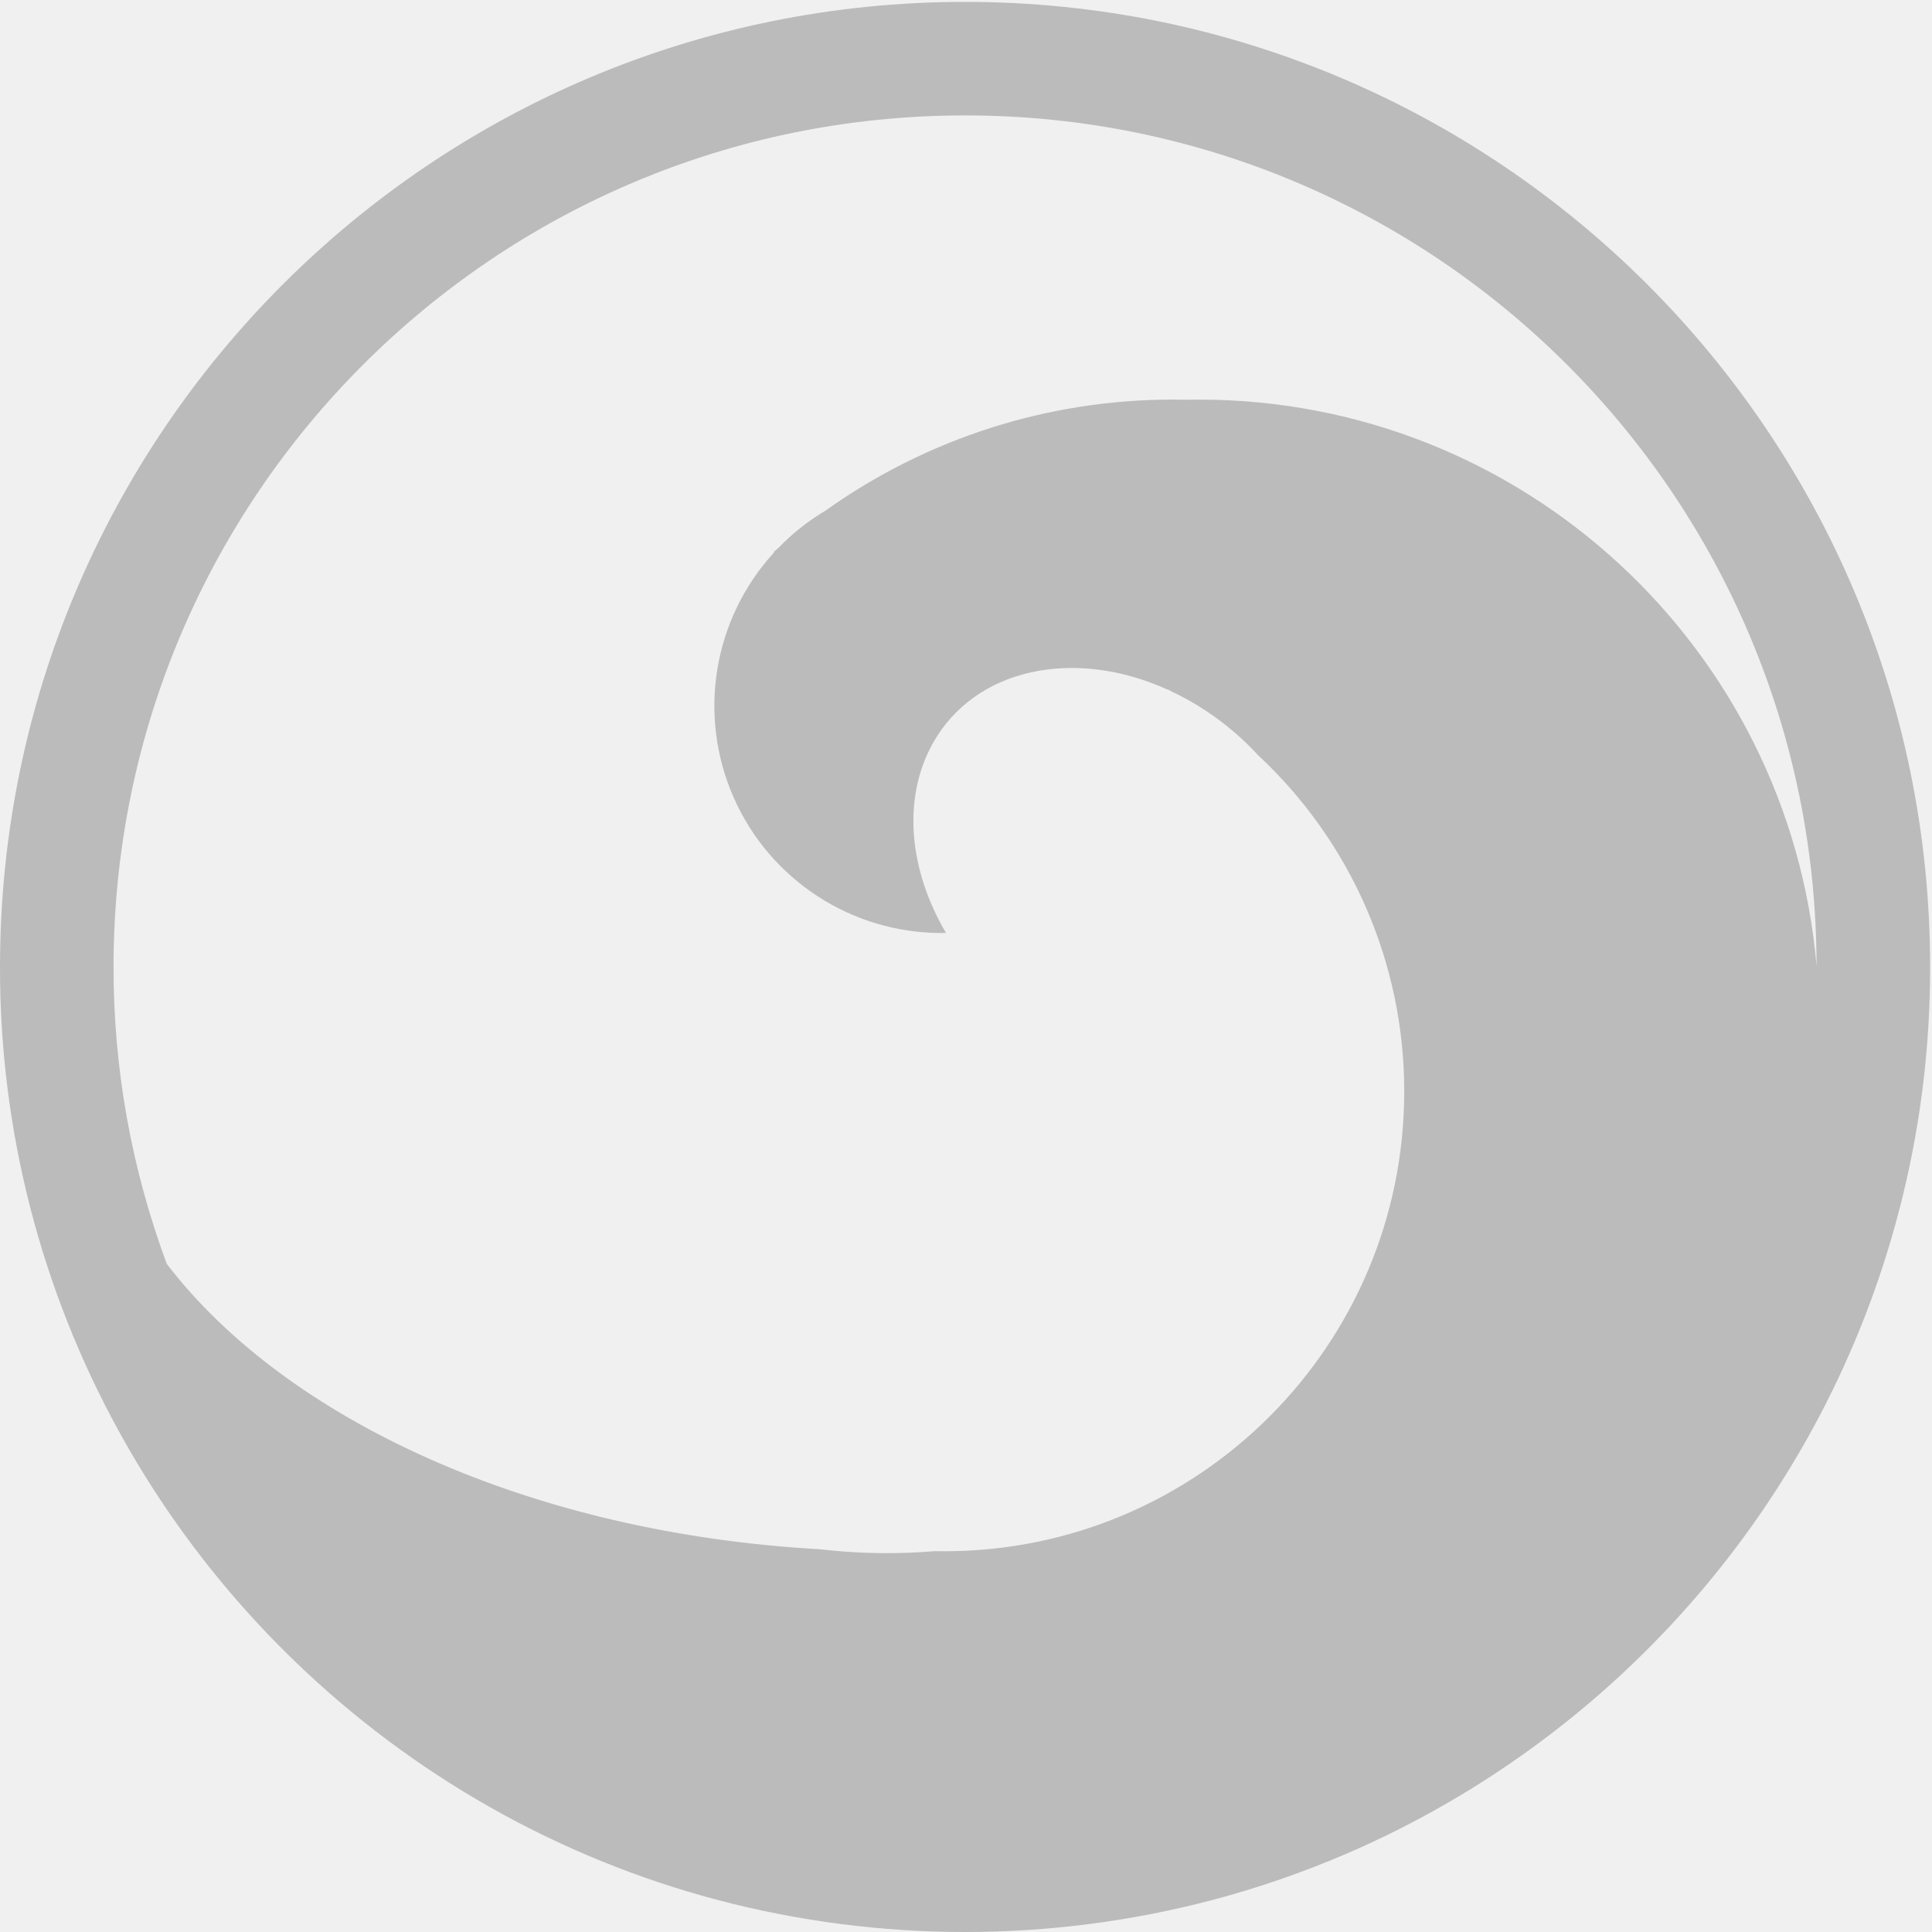
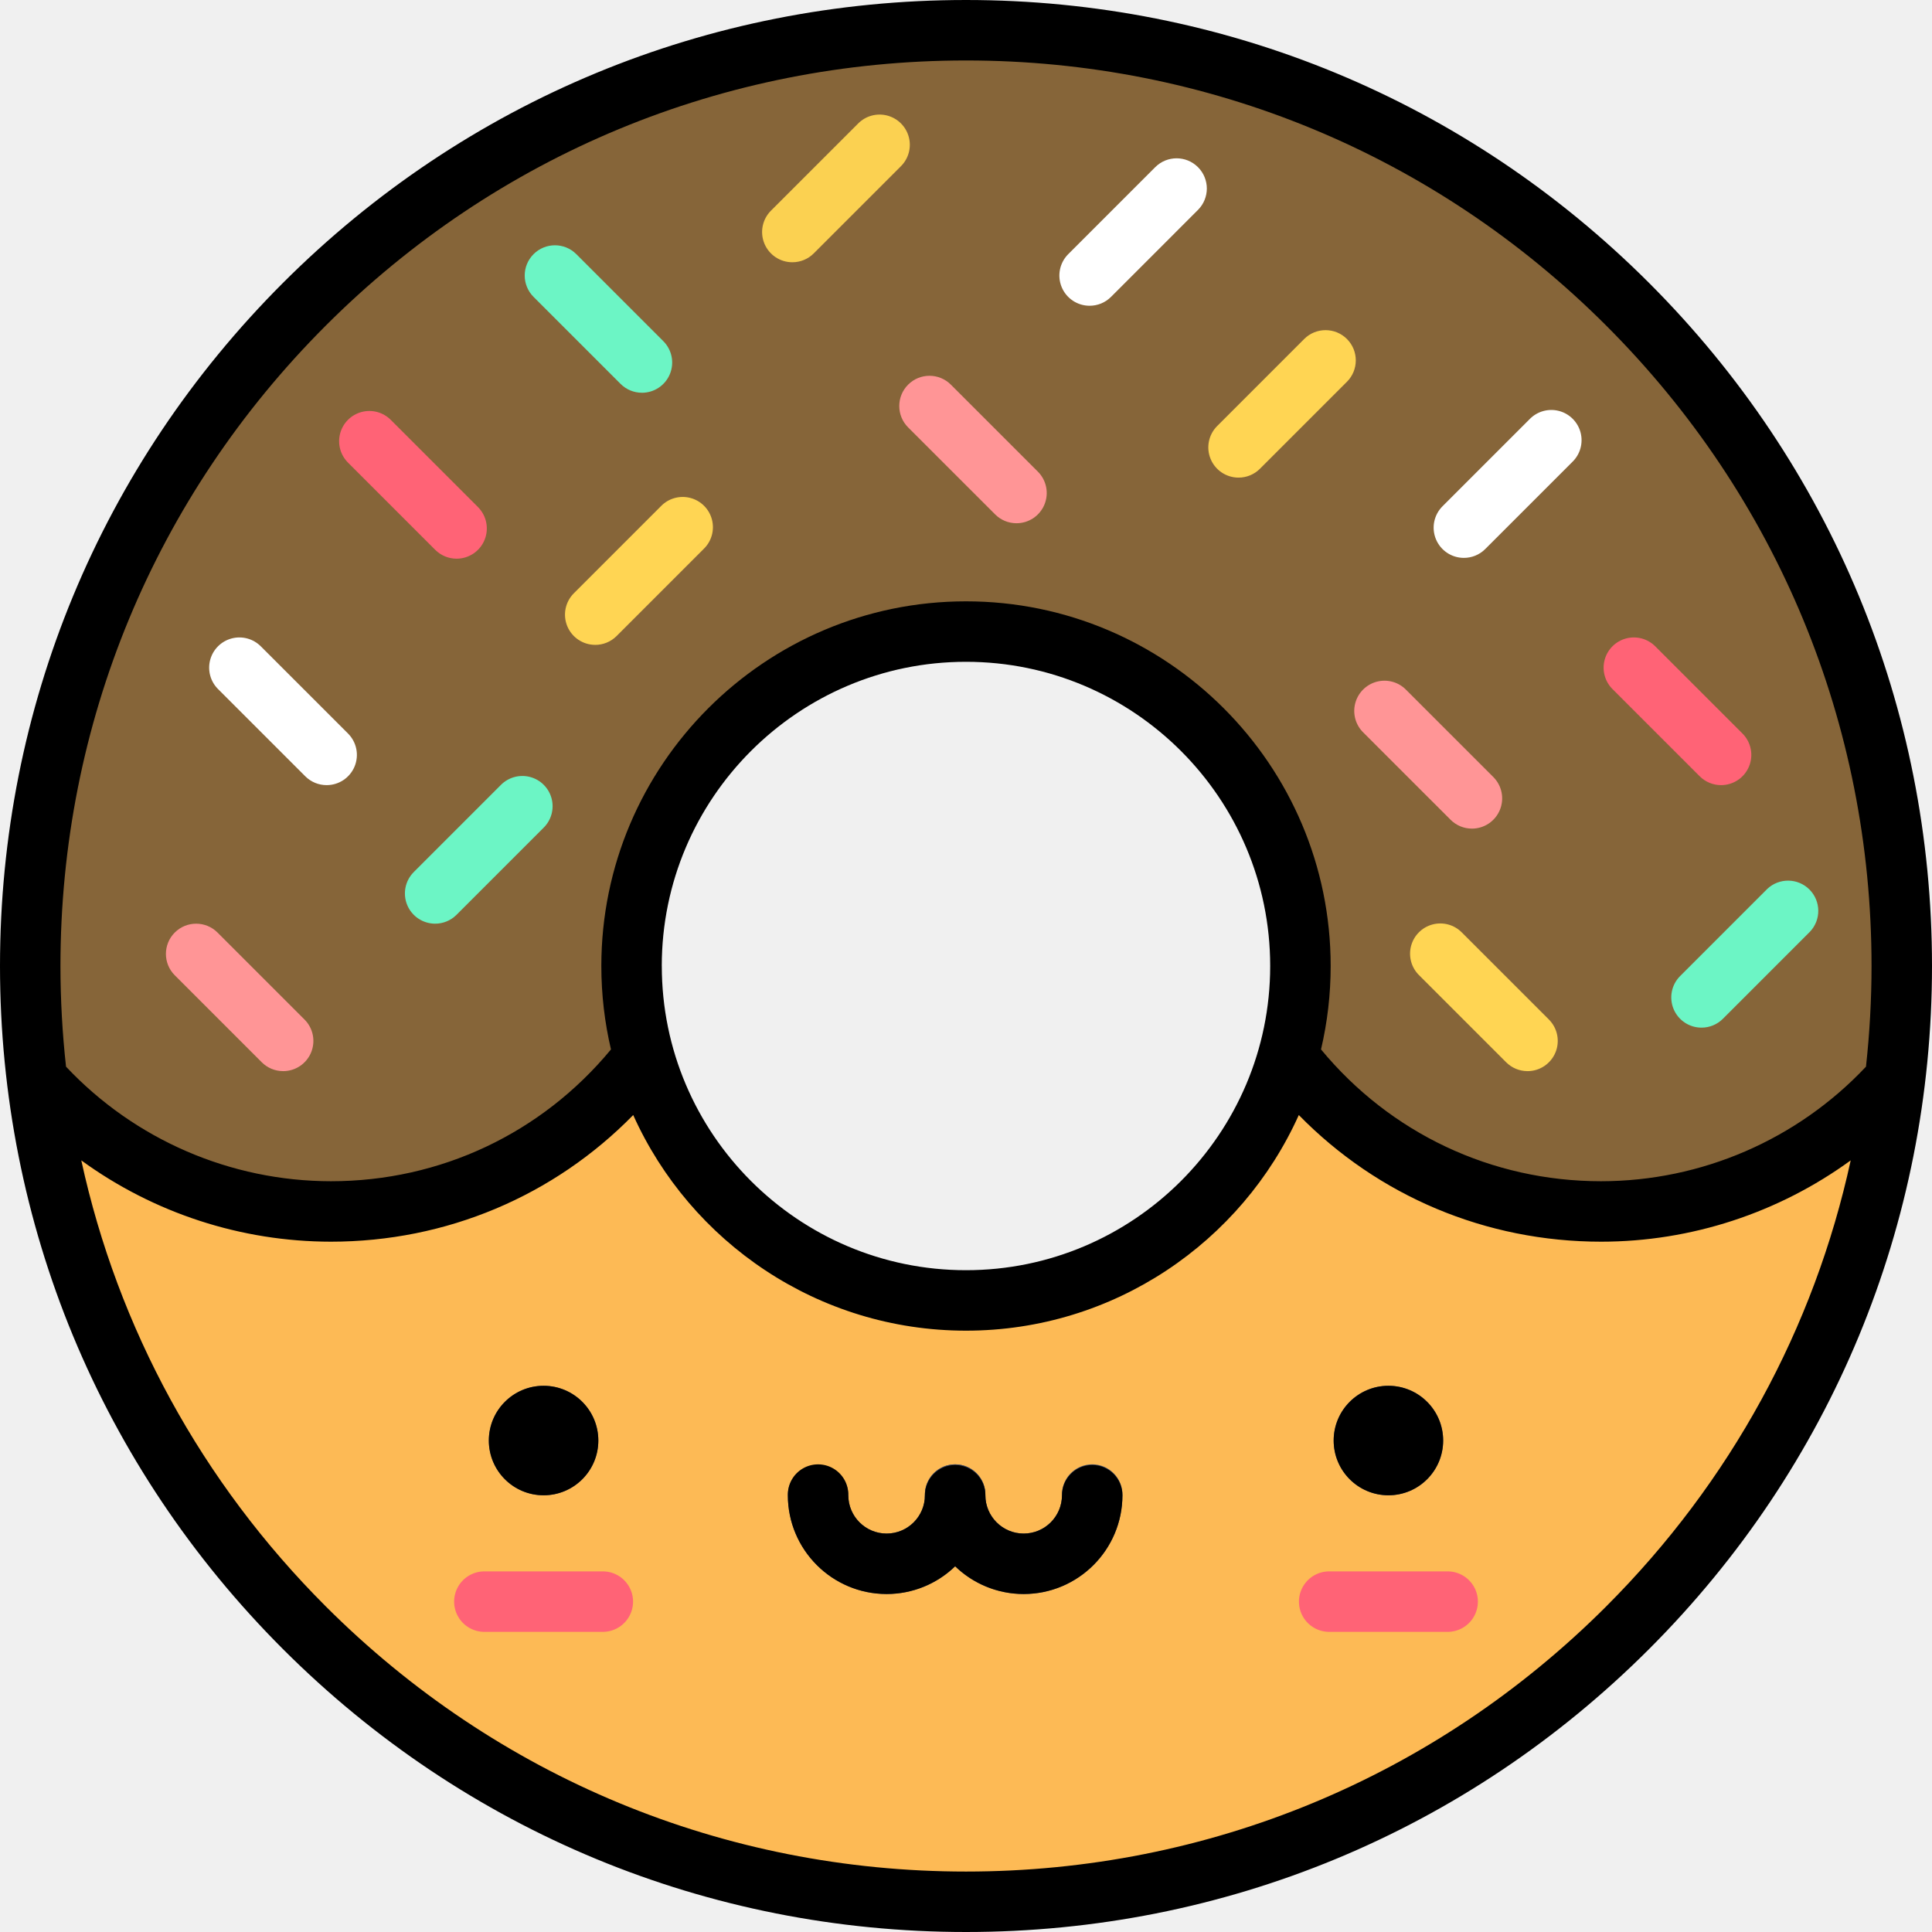
- <svg xmlns="http://www.w3.org/2000/svg" width="64" height="64" class="icon" p-id="11927" t="1575202564746" version="1.1" viewBox="0 0 1024 1024">
-   <defs>
-     <style type="text/css" />
-   </defs>
-   <path fill="#bbb" d="M967.054 745.335q-1.483 2.897-2.997 5.763c-0.307 0.579-0.62 1.156-0.929 1.734q-1.06 1.987-2.131 3.965c-0.39 0.715-0.786 1.428-1.18 2.141q-0.971 1.762-1.951 3.519c-0.429 0.764-0.863 1.525-1.299 2.286q-0.949 1.671-1.907 3.337-0.677 1.172-1.364 2.339-0.951 1.625-1.913 3.246-0.699 1.177-1.407 2.348-0.967 1.605-1.945 3.203-0.712 1.165-1.432 2.326-0.994 1.598-1.998 3.197-0.718 1.138-1.439 2.274-1.033 1.619-2.079 3.231-0.708 1.099-1.421 2.186-1.092 1.669-2.198 3.328c-0.453 0.679-0.899 1.36-1.358 2.037q-1.199 1.785-2.423 3.558c-0.4 0.584-0.799 1.173-1.199 1.755q-1.468 2.121-2.957 4.224c-0.245 0.346-0.486 0.694-0.73 1.04q-3.769 5.305-7.668 10.51c-0.311 0.415-0.626 0.825-0.938 1.238q-1.474 1.954-2.96 3.896c-0.413 0.536-0.83 1.069-1.246 1.604q-1.355 1.747-2.721 3.486c-0.459 0.581-0.921 1.159-1.383 1.738q-1.322 1.66-2.653 3.31-0.723 0.893-1.453 1.781-1.324 1.618-2.658 3.229-0.737 0.887-1.48 1.77-1.347 1.609-2.709 3.206-0.734 0.862-1.473 1.72-1.399 1.623-2.807 3.235c-0.474 0.541-0.948 1.085-1.425 1.624q-1.475 1.672-2.966 3.331c-0.44 0.49-0.877 0.98-1.318 1.468q-1.611 1.778-3.238 3.542l-1.099 1.199q-1.879 2.024-3.78 4.029c-0.206 0.216-0.408 0.435-0.613 0.65q-6.807 7.158-13.886 14.053l-0.366 0.353q-2.136 2.075-4.296 4.127c-0.28 0.266-0.562 0.529-0.843 0.799q-1.934 1.828-3.885 3.637c-0.352 0.326-0.705 0.648-1.058 0.973q-1.863 1.715-3.742 3.415-0.575 0.518-1.153 1.035-1.855 1.665-3.726 3.313l-1.172 1.027q-1.893 1.654-3.796 3.29l-1.123 0.961q-1.974 1.682-3.964 3.345c-0.331 0.276-0.66 0.553-0.992 0.828q-2.12 1.762-4.262 3.497l-0.735 0.599q-2.398 1.939-4.812 3.85l-0.227 0.181q-13.041 10.29-26.755 19.746l-0.158 0.108q-2.613 1.798-5.252 3.568l-0.471 0.314q-2.498 1.671-5.014 3.313l-0.606 0.394q-2.474 1.608-4.967 3.189l-0.621 0.393q-2.522 1.592-5.064 3.158l-0.525 0.324q-2.646 1.624-5.314 3.218l-0.292 0.175a509.962 509.962 0 0 1-53.521 27.773l-0.106 0.048q-3.023 1.346-6.064 2.654l-0.14 0.049a508.13 508.13 0 0 1-70.641 24.376 514.996 514.996 0 0 1-262.331 0 508.279 508.279 0 0 1-120.743-49.252 513.267 513.267 0 0 1-102.973-76.91l-0.042-0.04q-2.287-2.206-4.548-4.439l-0.06-0.06q-2.26-2.233-4.496-4.496l-0.042-0.042A513.614 513.614 0 0 1 72.63 775.354l-0.035-0.059q-1.641-2.734-3.249-5.495l-0.049-0.084q-1.606-2.757-3.18-5.535l-0.037-0.065q-1.586-2.802-3.139-5.626A509.193 509.193 0 0 1 0.001 512.498C0.001 230.005 229.006 0.999 511.5 0.999s511.499 229.006 511.499 511.499a509.348 509.348 0 0 1-55.945 232.836zM511.5 61.175C262.244 61.175 60.177 263.242 60.177 512.498a450.331 450.331 0 0 0 28.23 157.399c63.386 82.819 193.265 142.76 346.273 151.239a305.601 305.601 0 0 0 35.36 2.058q12.86 0 25.399-1.052 2.53 0.053 5.071 0.053c134.625 0 243.761-109.136 243.761-243.761a243.019 243.019 0 0 0-77.343-178.051A150.571 150.571 0 0 0 639.075 376.671a146.21 146.21 0 0 0-18.304-10.27c-0.578-0.328-1.144-0.674-1.724-0.999 0 0.063 0.007 0.127 0.011 0.191-49.6-22.541-102.488-11.634-124.795 28.648-16.284 29.41-12.288 67.305 7.133 100.214-0.799 0.015-1.583 0.06-2.382 0.06a120.373 120.373 0 0 1-88.813-201.635c-0.01-0.133-0.015-0.268-0.025-0.4 0.799-0.712 1.611-1.406 2.417-2.109A120.813 120.813 0 0 1 437.572 270.613 316.654 316.654 0 0 1 621.892 211.793c2.255 0 4.496 0.039 6.743 0.085 2.248-0.045 4.489-0.085 6.743-0.085 171.932 0 313.007 132.021 327.438 300.214C962.551 262.975 760.594 61.175 511.5 61.175z" p-id="11928" />
+ <svg xmlns="http://www.w3.org/2000/svg" t="1678762788128" class="icon" viewBox="0 0 1024 1024" version="1.1" p-id="2235" width="200" height="200">
+   <path d="M512 16.024C238.08 16.024 16.024 238.08 16.024 512c0 273.92 222.056 495.976 495.976 495.976 273.92 0 495.976-222.056 495.976-495.976C1007.976 238.08 785.92 16.024 512 16.024z m0 673.232c-97.896 0-177.256-79.36-177.256-177.256S414.104 334.744 512 334.744 689.256 414.104 689.256 512 609.896 689.256 512 689.256z" fill="#FDBA55" p-id="2236" />
+   <path d="M512 16.024C238.08 16.024 16.024 238.08 16.024 512c0 20.44 1.256 40.584 3.664 60.376 38.224 42.784 93.808 69.728 155.696 69.728 67.68 0 127.832-32.232 165.976-82.16A177.152 177.152 0 0 1 334.728 512c0-97.896 79.36-177.256 177.264-177.256 97.896 0 177.256 79.36 177.256 177.256 0 16.624-2.336 32.688-6.608 47.944 38.136 49.936 98.288 82.16 165.968 82.16 61.888 0 117.472-26.944 155.696-69.728 2.4-19.792 3.664-39.936 3.664-60.376C1007.976 238.08 785.92 16.024 512 16.024z" fill="#866539" p-id="2237" />
+   <path d="M780.16 439.184a15.976 15.976 0 0 1-11.328-4.696l-46.112-46.104a16.024 16.024 0 1 1 22.656-22.656l46.112 46.104a16.024 16.024 0 0 1-11.328 27.352z" fill="#FF9596" p-id="2238" />
+   <path d="M912.208 416.136a15.976 15.976 0 0 1-11.328-4.696l-46.112-46.104a16.024 16.024 0 1 1 22.656-22.664l46.112 46.104a16.024 16.024 0 0 1-11.328 27.36z" fill="#FF6376" p-id="2239" />
+   <path d="M809.624 567.72a15.976 15.976 0 0 1-11.328-4.688l-46.112-46.104a16.024 16.024 0 1 1 22.656-22.664l46.104 46.104a16.024 16.024 0 0 1-11.32 27.36z" fill="#FFD553" p-id="2240" />
+   <path d="M538.76 277.328a15.968 15.968 0 0 1-11.328-4.696l-46.112-46.104a16.016 16.016 0 1 1 22.664-22.656l46.104 46.104a16.016 16.016 0 0 1-11.328 27.352z" fill="#FF9596" p-id="2241" />
+   <path d="M173.12 416.136a15.968 15.968 0 0 1-11.328-4.696l-46.112-46.104a16.024 16.024 0 1 1 22.656-22.664l46.112 46.104a16.016 16.016 0 0 1-11.328 27.36z" fill="#FFFFFF" p-id="2242" />
+   <path d="M150.064 567.72a15.976 15.976 0 0 1-11.328-4.696l-46.104-46.104a16.016 16.016 0 1 1 22.656-22.656l46.104 46.104a16.016 16.016 0 0 1-11.328 27.36z" fill="#FF9596" p-id="2243" />
+   <path d="M315.488 341.792a16.016 16.016 0 0 1-11.328-27.352l46.104-46.104a16.024 16.024 0 1 1 22.656 22.656l-46.104 46.112c-3.128 3.128-7.232 4.696-11.328 4.696z" fill="#FFD553" p-id="2244" />
+   <path d="M419.968 139a16.016 16.016 0 0 1-11.336-27.352l46.112-46.104a16.024 16.024 0 1 1 22.664 22.656l-46.112 46.112a15.968 15.968 0 0 1-11.328 4.688z" fill="#FBD151" p-id="2245" />
+   <path d="M230.64 489.568a16.024 16.024 0 0 1-11.328-27.36l46.096-46.104a16.024 16.024 0 1 1 22.664 22.656l-46.112 46.112c-3.12 3.128-7.224 4.696-11.328 4.696z" fill="#6CF5C5" p-id="2246" />
+   <path d="M656.464 253.144a16.016 16.016 0 0 1-11.328-27.352l46.104-46.112a16.024 16.024 0 0 1 22.664 22.664l-46.104 46.104a15.968 15.968 0 0 1-11.336 4.696z" fill="#FFD553" p-id="2247" />
+   <path d="M775.888 295.688a16.016 16.016 0 0 1-11.328-27.352l46.104-46.104a16.024 16.024 0 1 1 22.656 22.656l-46.104 46.104c-3.128 3.136-7.232 4.696-11.328 4.696zM577.52 162.056a16.016 16.016 0 0 1-11.328-27.352l46.104-46.104a16.016 16.016 0 1 1 22.656 22.656l-46.104 46.112c-3.12 3.12-7.224 4.688-11.328 4.688z" fill="#FFFFFF" p-id="2248" />
+   <path d="M901.84 544.672a16.016 16.016 0 0 1-11.328-27.352l46.112-46.112a16.024 16.024 0 0 1 22.656 22.656l-46.104 46.112a15.96 15.96 0 0 1-11.328 4.696zM340.24 208.16a15.976 15.976 0 0 1-11.328-4.688L282.8 157.36a16.016 16.016 0 1 1 22.664-22.656l46.104 46.112a16.016 16.016 0 0 1-11.328 27.352z" fill="#6CF5C5" p-id="2249" />
+   <path d="M242 296.112a15.976 15.976 0 0 1-11.328-4.696l-46.112-46.112a16.024 16.024 0 1 1 22.664-22.656l46.104 46.104a16.024 16.024 0 0 1-11.328 27.36z" fill="#FF6376" p-id="2250" />
+   <path d="M288.112 763.512m-29.016 0a29.016 29.016 0 1 0 58.032 0 29.016 29.016 0 1 0-58.032 0Z" fill="#3F4963" p-id="2251" />
+   <path d="M735.888 763.512m-29.016 0a29.016 29.016 0 1 0 58.032 0 29.016 29.016 0 1 0-58.032 0Z" fill="#3F4963" p-id="2252" />
+   <path d="M319.152 864.912h-62.072a16.024 16.024 0 1 1 0-32.04h62.072a16.024 16.024 0 1 1 0 32.04zM766.92 864.912h-62.072a16.024 16.024 0 1 1 0-32.04h62.08a16.024 16.024 0 1 1 0 32.04z" fill="#FF6376" p-id="2253" />
+   <path d="M469.92 844.864a52.4 52.4 0 0 1-52.352-52.344 16.024 16.024 0 1 1 32.048 0 20.32 20.32 0 0 0 20.304 20.304 20.32 20.32 0 0 0 20.304-20.304 16.024 16.024 0 1 1 32.04 0 52.4 52.4 0 0 1-52.344 52.344z" fill="#3F4963" p-id="2254" />
+   <path d="M542.568 844.864a52.4 52.4 0 0 1-52.344-52.344 16.024 16.024 0 1 1 32.04 0 20.32 20.32 0 0 0 20.304 20.304 20.32 20.32 0 0 0 20.304-20.304 16.024 16.024 0 1 1 32.04 0 52.4 52.4 0 0 1-52.344 52.344z" fill="#3F4963" p-id="2255" />
+   <path d="M578.896 776.496a16.024 16.024 0 0 0-16.024 16.024 20.32 20.32 0 0 1-20.304 20.304 20.32 20.32 0 0 1-20.296-20.304 16.024 16.024 0 1 0-32.048 0 20.32 20.32 0 0 1-20.304 20.304 20.32 20.32 0 0 1-20.304-20.304 16.024 16.024 0 1 0-32.04 0 52.4 52.4 0 0 0 52.344 52.344 52.152 52.152 0 0 0 36.328-14.704 52.152 52.152 0 0 0 36.32 14.704 52.4 52.4 0 0 0 52.352-52.344 16.024 16.024 0 0 0-16.024-16.024z m-290.784-41.992a29.008 29.008 0 1 0 0 58.024 29.008 29.008 0 0 0 0-58.024z m447.776 0a29.008 29.008 0 1 0 0 58.024 29.008 29.008 0 0 0 0-58.024z m138.152-584.544C777.336 53.256 648.76 0 512 0 375.24 0 246.664 53.256 149.96 149.96 53.256 246.664 0 375.24 0 512c0 136.76 53.256 265.336 149.96 362.04C246.664 970.744 375.24 1024 512 1024c136.76 0 265.336-53.256 362.04-149.96C970.744 777.336 1024 648.76 1024 512c0-136.76-53.256-265.336-149.96-362.04z m-22.656 701.416C760.72 942.04 640.2 991.96 512 991.96c-128.2 0-248.72-49.928-339.376-140.584-65.856-65.848-110.184-147.472-129.536-236.352a225.024 225.024 0 0 0 132.296 43.096c61.144 0 118.16-24.176 160.232-67.128C365.872 658.296 433.552 705.28 512 705.28c78.456 0 146.128-46.984 176.392-114.288 42.072 42.96 99.08 67.128 160.224 67.128 47.872 0 94.16-15.352 132.296-43.096-19.344 88.88-63.68 170.504-129.536 236.352zM350.752 512c0-88.904 72.336-161.232 161.24-161.232 88.904 0 161.232 72.32 161.232 161.232 0 88.904-72.32 161.232-161.232 161.232S350.768 600.912 350.768 512z m497.856 114.08c-58 0-111.656-25.376-148.44-69.864A193.2 193.2 0 0 0 705.28 512c0-106.576-86.704-193.28-193.28-193.28-106.576 0-193.28 86.704-193.28 193.28 0 15.208 1.776 30.016 5.112 44.216-36.784 44.488-90.448 69.864-148.448 69.864a192.976 192.976 0 0 1-140.384-60.72 487.84 487.84 0 0 1-2.96-53.36c0-128.2 49.928-248.728 140.584-339.376C263.272 81.96 383.8 32.048 512 32.048s248.728 49.92 339.376 140.576C942.032 263.272 991.952 383.8 991.952 512c0 17.96-1.016 35.76-2.944 53.36a192.984 192.984 0 0 1-140.392 60.72z" fill="#000000" p-id="2256" />
</svg>
